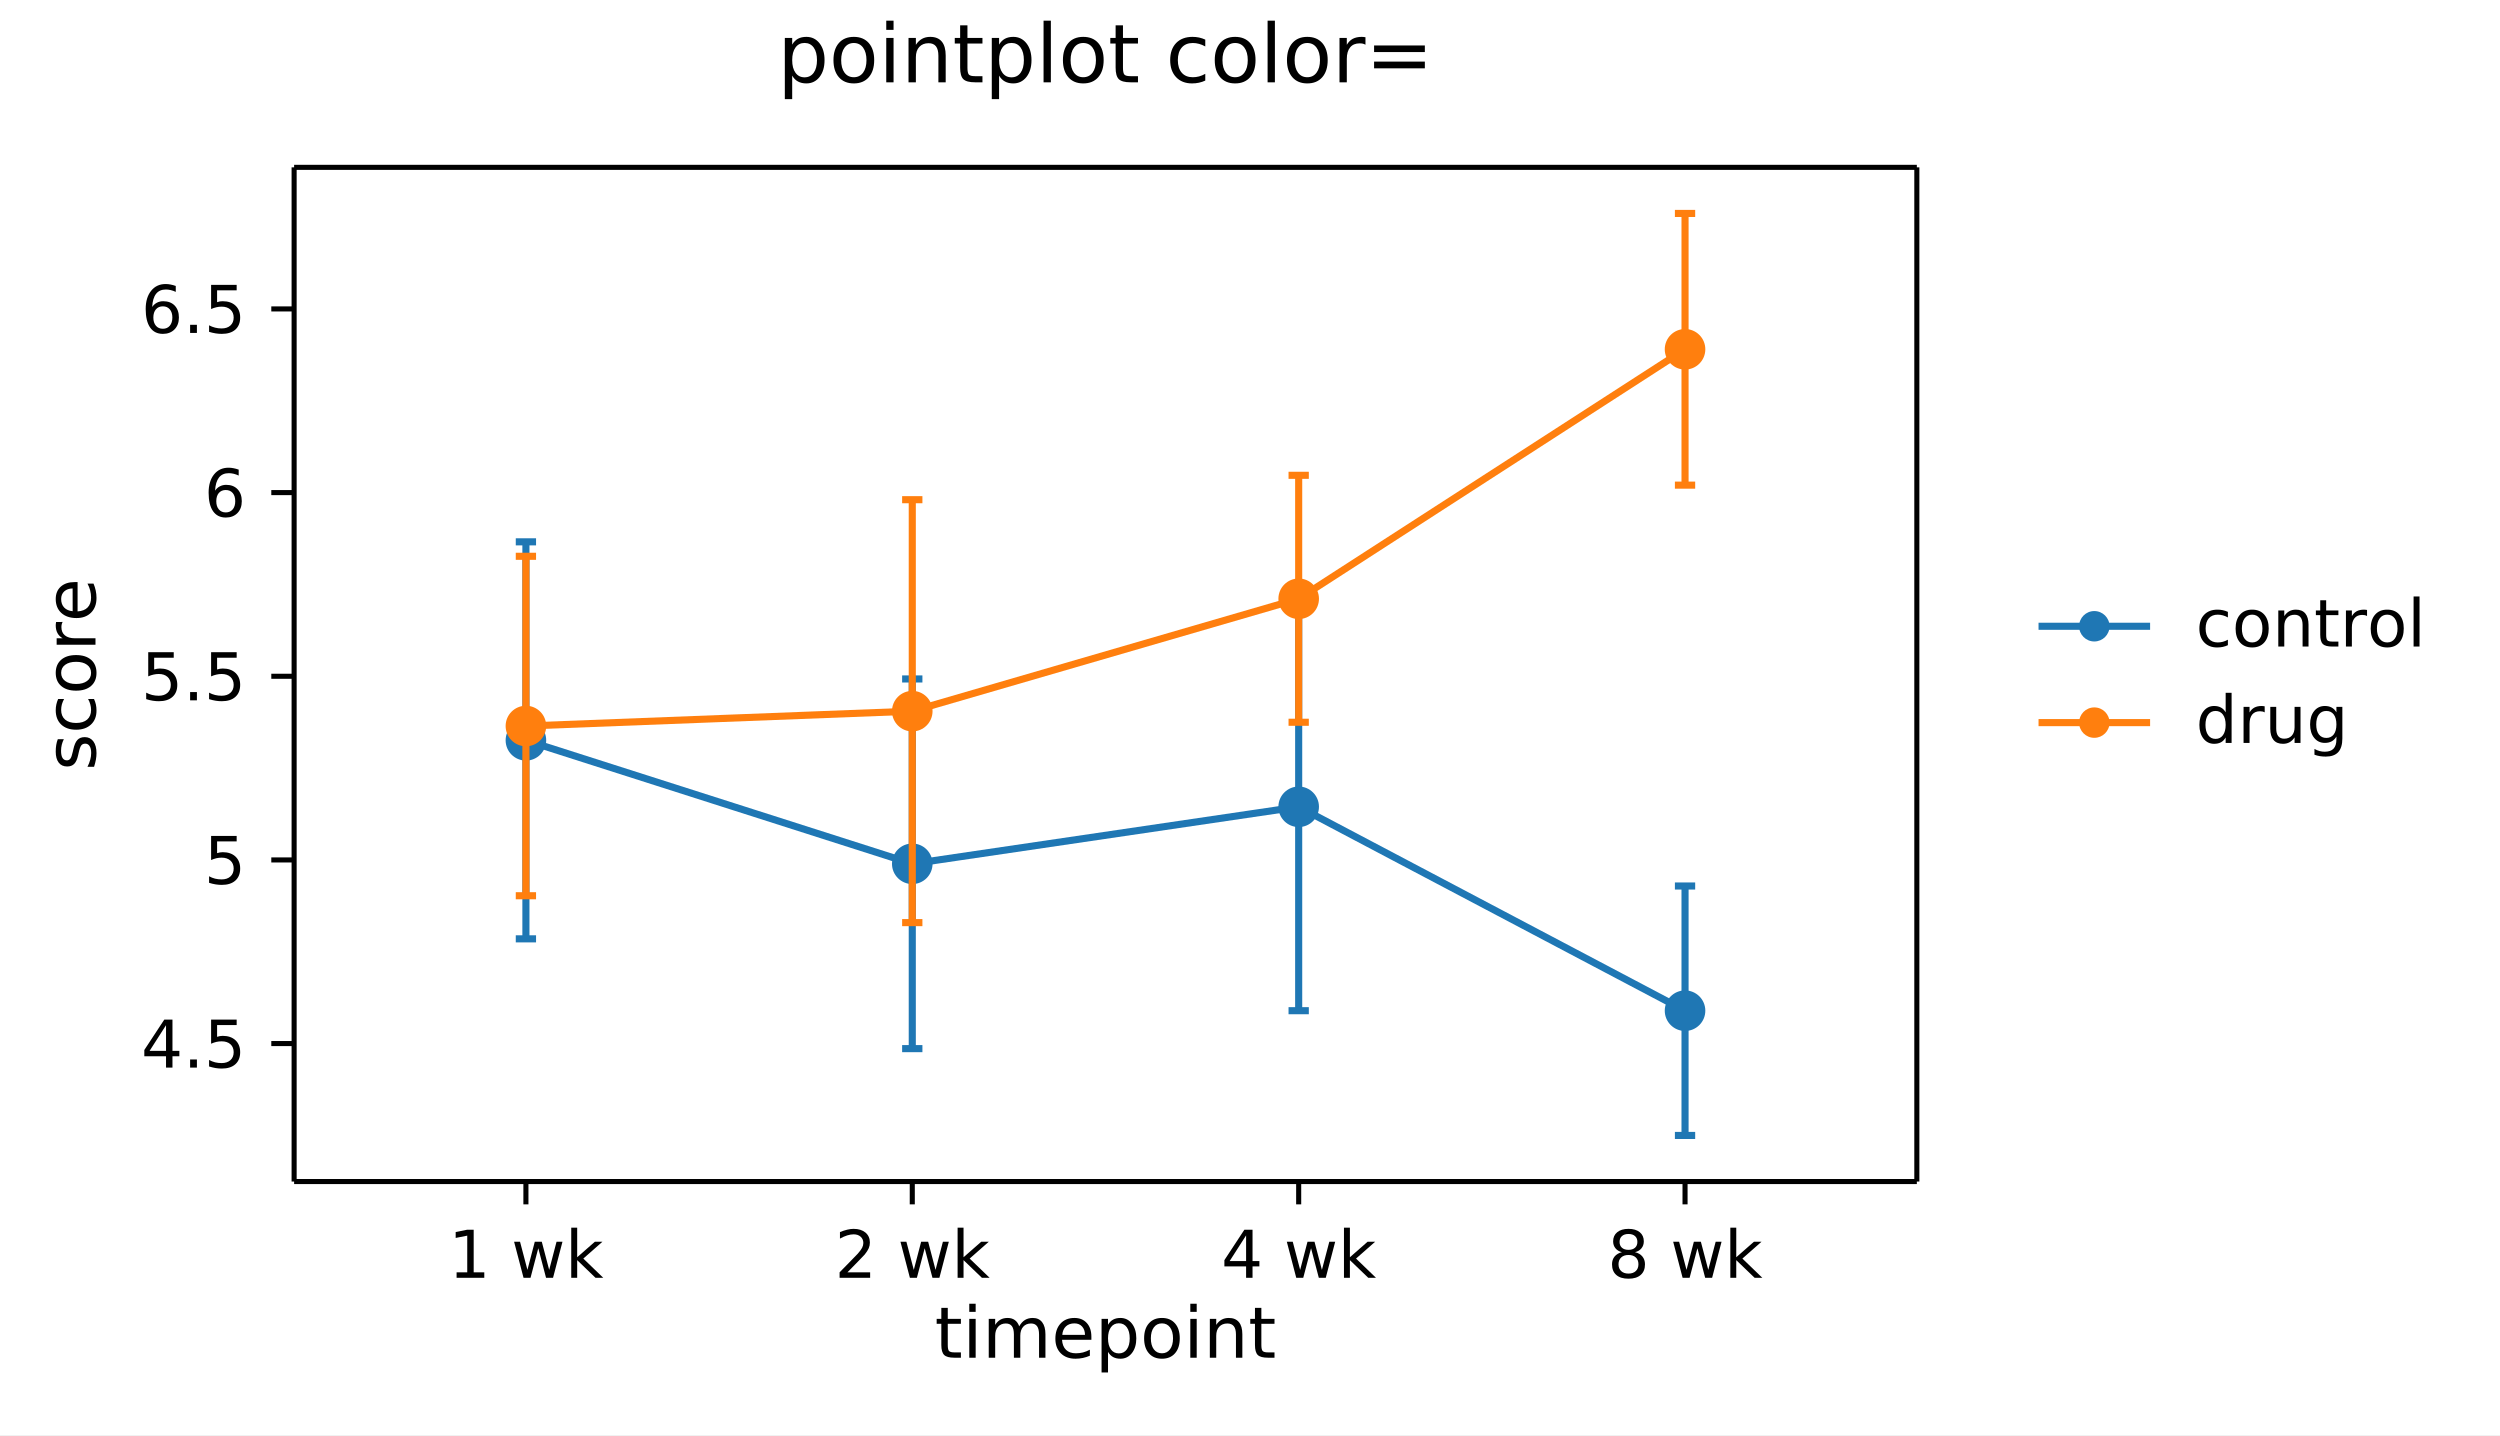
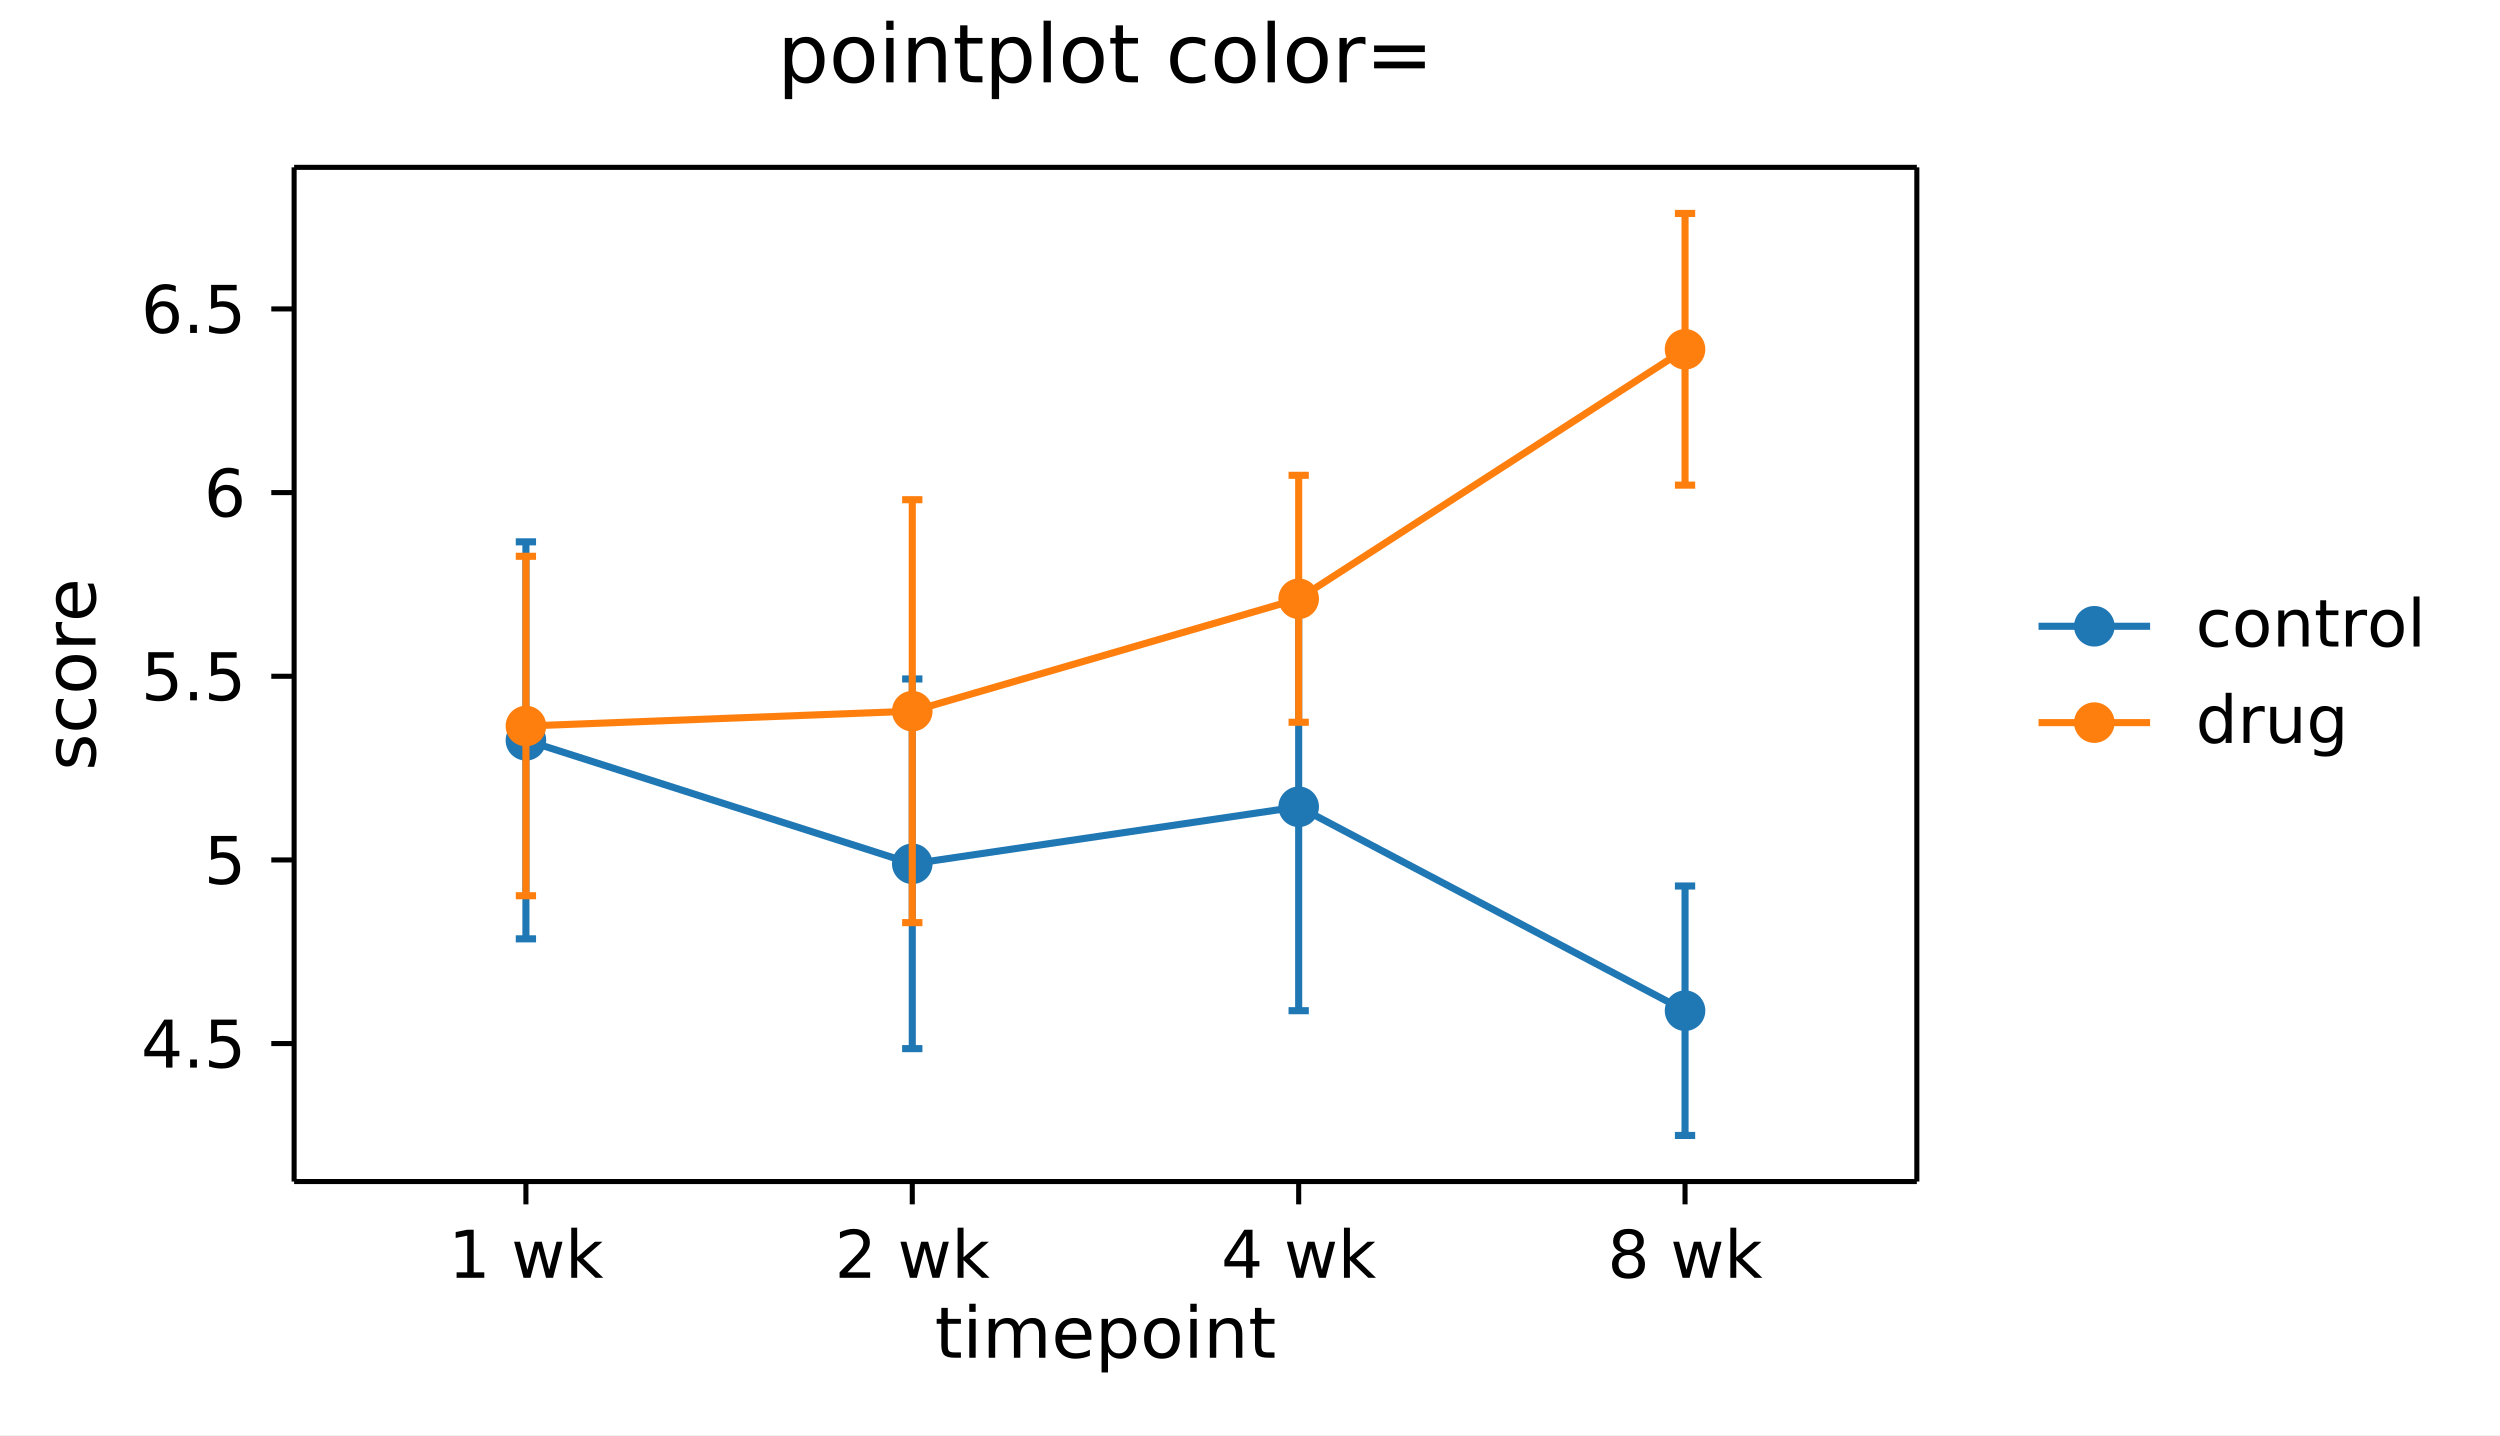
- <svg xmlns="http://www.w3.org/2000/svg" width="493" height="283" viewBox="0 0 493 283" font-family="DejaVu Sans, Bitstream Vera Sans, Verdana, Arial, sans-serif" font-size="11" data-plotlet-version="0.6.0" data-plotlet-schema="2" data-plotlet-kind="layout">
+ <svg xmlns="http://www.w3.org/2000/svg" width="493" height="283" viewBox="0 0 493 283" font-family="DejaVu Sans, Bitstream Vera Sans, Verdana, Arial, sans-serif" font-size="11" data-plotlet-version="0.6.5" data-plotlet-schema="2" data-plotlet-kind="layout">
  <rect width="493" height="283" fill="#fff" />
  <g transform="translate(4,4)">
    <g transform="translate(54.00,29.00)" data-plotlet-kind="panel" data-plotlet-title="pointplot color=" data-plotlet-xlabel="timepoint" data-plotlet-ylabel="score" data-plotlet-xscale="category" data-plotlet-yscale="linear" data-plotlet-ylim="4.124421028,6.885470709" data-plotlet-panel-bbox="4,4,485,275" data-plotlet-data-area="54,29,320,200">
      <svg x="0" y="0" width="320" height="200" overflow="hidden">
        <g class="plotlet-artist" data-plotlet-type="pointplot" data-plotlet-index="0" data-plotlet-color="#1f77b4">
          <line x1="45.71" x2="45.71" y1="152.14" y2="73.85" stroke="#1f77b4" stroke-width="1.40" />
          <line x1="43.71" x2="47.71" y1="152.14" y2="152.14" stroke="#1f77b4" stroke-width="1.40" />
          <line x1="43.71" x2="47.71" y1="73.85" y2="73.85" stroke="#1f77b4" stroke-width="1.40" />
          <line x1="121.90" x2="121.90" y1="173.79" y2="100.89" stroke="#1f77b4" stroke-width="1.40" />
          <line x1="119.90" x2="123.90" y1="173.79" y2="173.79" stroke="#1f77b4" stroke-width="1.40" />
          <line x1="119.90" x2="123.90" y1="100.89" y2="100.89" stroke="#1f77b4" stroke-width="1.40" />
          <line x1="198.10" x2="198.10" y1="166.31" y2="85.88" stroke="#1f77b4" stroke-width="1.40" />
          <line x1="196.10" x2="200.10" y1="166.31" y2="166.31" stroke="#1f77b4" stroke-width="1.40" />
          <line x1="196.10" x2="200.10" y1="85.88" y2="85.88" stroke="#1f77b4" stroke-width="1.40" />
          <line x1="274.29" x2="274.29" y1="190.91" y2="141.72" stroke="#1f77b4" stroke-width="1.40" />
          <line x1="272.29" x2="276.29" y1="190.91" y2="190.91" stroke="#1f77b4" stroke-width="1.40" />
          <line x1="272.29" x2="276.29" y1="141.72" y2="141.72" stroke="#1f77b4" stroke-width="1.40" />
          <path d="M45.71,112.99 L121.90,137.34 L198.10,126.10 L274.29,166.31" fill="none" stroke="#1f77b4" stroke-width="1.40" />
          <circle cx="45.71" cy="112.99" r="4.00" fill="#1f77b4" />
          <circle cx="121.90" cy="137.34" r="4.00" fill="#1f77b4" />
          <circle cx="198.10" cy="126.10" r="4.00" fill="#1f77b4" />
          <circle cx="274.29" cy="166.31" r="4.00" fill="#1f77b4" />
          <line x1="45.71" x2="45.71" y1="143.64" y2="76.70" stroke="#ff7f0e" stroke-width="1.40" />
          <line x1="43.71" x2="47.71" y1="143.64" y2="143.64" stroke="#ff7f0e" stroke-width="1.40" />
          <line x1="43.71" x2="47.71" y1="76.70" y2="76.70" stroke="#ff7f0e" stroke-width="1.40" />
          <line x1="121.90" x2="121.90" y1="148.94" y2="65.54" stroke="#ff7f0e" stroke-width="1.40" />
          <line x1="119.90" x2="123.90" y1="148.94" y2="148.94" stroke="#ff7f0e" stroke-width="1.40" />
          <line x1="119.90" x2="123.90" y1="65.54" y2="65.54" stroke="#ff7f0e" stroke-width="1.40" />
          <line x1="198.10" x2="198.10" y1="109.43" y2="60.73" stroke="#ff7f0e" stroke-width="1.40" />
          <line x1="196.10" x2="200.10" y1="109.43" y2="109.43" stroke="#ff7f0e" stroke-width="1.40" />
          <line x1="196.10" x2="200.10" y1="60.73" y2="60.73" stroke="#ff7f0e" stroke-width="1.40" />
          <line x1="274.29" x2="274.29" y1="62.67" y2="9.09" stroke="#ff7f0e" stroke-width="1.40" />
          <line x1="272.29" x2="276.29" y1="62.67" y2="62.67" stroke="#ff7f0e" stroke-width="1.40" />
          <line x1="272.29" x2="276.29" y1="9.09" y2="9.09" stroke="#ff7f0e" stroke-width="1.40" />
          <path d="M45.71,110.17 L121.90,107.24 L198.10,85.08 L274.29,35.88" fill="none" stroke="#ff7f0e" stroke-width="1.40" />
          <circle cx="45.71" cy="110.17" r="4.00" fill="#ff7f0e" />
          <circle cx="121.90" cy="107.24" r="4.00" fill="#ff7f0e" />
          <circle cx="198.10" cy="85.08" r="4.00" fill="#ff7f0e" />
          <circle cx="274.29" cy="35.88" r="4.00" fill="#ff7f0e" />
        </g>
      </svg>
      <line x1="0.00" x2="320.00" y1="0.00" y2="0.00" stroke="#000000" stroke-width="1.00" />
      <line x1="0.00" x2="320.00" y1="200.00" y2="200.00" stroke="#000000" stroke-width="1.00" />
      <line x1="0.00" x2="0.00" y1="0.00" y2="200.00" stroke="#000000" stroke-width="1.00" />
      <line x1="320.00" x2="320.00" y1="0.00" y2="200.00" stroke="#000000" stroke-width="1.00" />
      <line x1="45.71" x2="45.71" y1="200.00" y2="204.50" stroke="#000000" stroke-width="1.00" />
      <path d="M32.04 217.90H34.14V210.67L31.86 211.12V209.96L34.13 209.50H35.41V217.90H37.50V218.98H32.04ZM43.38 211.87H44.55L46.01 217.42L47.46 211.87H48.84L50.30 217.42L51.75 211.87H52.92L51.06 218.98H49.68L48.15 213.15L46.62 218.98H45.24ZM54.65 209.10H55.82V214.93L59.31 211.87H60.80L57.03 215.19L60.96 218.98H59.43L55.82 215.50V218.98H54.65Z" fill="#000" />
      <line x1="121.90" x2="121.90" y1="200.00" y2="204.50" stroke="#000000" stroke-width="1.00" />
      <path d="M109.12 217.90H113.59V218.98H107.57V217.90Q108.30 217.14 109.56 215.87Q110.82 214.60 111.15 214.23Q111.76 213.54 112.01 213.06Q112.25 212.58 112.25 212.12Q112.25 211.36 111.72 210.88Q111.19 210.41 110.34 210.41Q109.74 210.41 109.07 210.62Q108.40 210.83 107.64 211.25V209.96Q108.41 209.65 109.09 209.49Q109.76 209.33 110.32 209.33Q111.79 209.33 112.67 210.06Q113.54 210.80 113.54 212.03Q113.54 212.62 113.32 213.14Q113.10 213.66 112.53 214.38Q112.37 214.56 111.52 215.44Q110.67 216.32 109.12 217.90ZM119.57 211.87H120.74L122.20 217.42L123.65 211.87H125.03L126.49 217.42L127.94 211.87H129.11L127.25 218.98H125.88L124.35 213.15L122.81 218.98H121.43ZM130.84 209.10H132.01V214.93L135.50 211.87H136.99L133.22 215.19L137.15 218.98H135.63L132.01 215.50V218.98H130.84Z" fill="#000" />
      <line x1="198.10" x2="198.10" y1="200.00" y2="204.50" stroke="#000000" stroke-width="1.00" />
      <path d="M187.73 210.62 184.49 215.68H187.73ZM187.39 209.50H189.00V215.68H190.35V216.74H189.00V218.98H187.73V216.74H183.45V215.50ZM195.76 211.87H196.93L198.39 217.42L199.84 211.87H201.22L202.68 217.42L204.14 211.87H205.30L203.44 218.98H202.07L200.54 213.15L199.00 218.98H197.62ZM207.03 209.10H208.20V214.93L211.69 211.87H213.18L209.41 215.19L213.34 218.98H211.82L208.20 215.50V218.98H207.03Z" fill="#000" />
      <line x1="274.29" x2="274.29" y1="200.00" y2="204.50" stroke="#000000" stroke-width="1.00" />
      <path d="M263.14 214.48Q262.22 214.48 261.70 214.97Q261.17 215.45 261.17 216.31Q261.17 217.17 261.70 217.66Q262.22 218.15 263.14 218.15Q264.05 218.15 264.58 217.65Q265.10 217.16 265.10 216.31Q265.10 215.45 264.58 214.97Q264.06 214.48 263.14 214.48ZM261.85 213.93Q261.03 213.73 260.57 213.16Q260.11 212.60 260.11 211.79Q260.11 210.65 260.92 209.99Q261.73 209.33 263.14 209.33Q264.55 209.33 265.36 209.99Q266.16 210.65 266.16 211.79Q266.16 212.60 265.70 213.16Q265.24 213.73 264.42 213.93Q265.35 214.15 265.87 214.77Q266.39 215.40 266.39 216.31Q266.39 217.69 265.54 218.42Q264.70 219.16 263.14 219.16Q261.57 219.16 260.73 218.42Q259.89 217.69 259.89 216.31Q259.89 215.40 260.41 214.77Q260.93 214.15 261.85 213.93ZM261.38 211.91Q261.38 212.64 261.84 213.05Q262.30 213.47 263.14 213.47Q263.96 213.47 264.43 213.05Q264.89 212.64 264.89 211.91Q264.89 211.17 264.43 210.76Q263.96 210.34 263.14 210.34Q262.30 210.34 261.84 210.76Q261.38 211.17 261.38 211.91ZM271.95 211.87H273.12L274.58 217.42L276.03 211.87H277.41L278.87 217.42L280.33 211.87H281.49L279.63 218.98H278.26L276.73 213.15L275.19 218.98H273.81ZM283.22 209.10H284.39V214.93L287.88 211.87H289.37L285.60 215.19L289.53 218.98H288.01L284.39 215.50V218.98H283.22Z" fill="#000" />
      <line x1="0.00" x2="-4.50" y1="172.79" y2="172.79" stroke="#000000" stroke-width="1.00" />
      <path d="M-25.26 169.17 -28.50 174.23H-25.26ZM-25.60 168.06H-23.99V174.23H-22.63V175.30H-23.99V177.53H-25.26V175.30H-29.54V174.06ZM-20.51 175.92H-19.17V177.53H-20.51ZM-16.37 168.06H-11.33V169.14H-15.19V171.46Q-14.91 171.36 -14.64 171.32Q-14.36 171.27 -14.08 171.27Q-12.49 171.27 -11.56 172.14Q-10.64 173.01 -10.64 174.49Q-10.64 176.02 -11.59 176.87Q-12.54 177.72 -14.27 177.72Q-14.87 177.72 -15.49 177.62Q-16.11 177.51 -16.77 177.31V176.02Q-16.20 176.33 -15.59 176.49Q-14.98 176.64 -14.30 176.64Q-13.20 176.64 -12.56 176.06Q-11.92 175.48 -11.92 174.49Q-11.92 173.50 -12.56 172.92Q-13.20 172.35 -14.30 172.35Q-14.81 172.35 -15.32 172.46Q-15.83 172.58 -16.37 172.82Z" fill="#000" />
      <line x1="0.00" x2="-4.50" y1="136.58" y2="136.58" stroke="#000000" stroke-width="1.00" />
      <path d="M-16.37 131.84H-11.33V132.92H-15.19V135.24Q-14.91 135.14 -14.64 135.10Q-14.36 135.05 -14.08 135.05Q-12.49 135.05 -11.56 135.92Q-10.64 136.79 -10.64 138.27Q-10.64 139.80 -11.59 140.65Q-12.54 141.50 -14.27 141.50Q-14.87 141.50 -15.49 141.40Q-16.11 141.30 -16.77 141.09V139.80Q-16.20 140.12 -15.59 140.27Q-14.98 140.42 -14.30 140.42Q-13.20 140.42 -12.56 139.84Q-11.92 139.26 -11.92 138.27Q-11.92 137.28 -12.56 136.71Q-13.20 136.13 -14.30 136.13Q-14.81 136.13 -15.32 136.24Q-15.83 136.36 -16.37 136.60Z" fill="#000" />
      <line x1="0.00" x2="-4.50" y1="100.36" y2="100.36" stroke="#000000" stroke-width="1.00" />
      <path d="M-28.77 95.62H-23.74V96.70H-27.60V99.02Q-27.32 98.93 -27.04 98.88Q-26.76 98.83 -26.48 98.83Q-24.89 98.83 -23.97 99.70Q-23.04 100.57 -23.04 102.06Q-23.04 103.59 -23.99 104.43Q-24.94 105.28 -26.68 105.28Q-27.27 105.28 -27.89 105.18Q-28.51 105.08 -29.17 104.87V103.59Q-28.60 103.90 -27.99 104.05Q-27.38 104.20 -26.70 104.20Q-25.60 104.20 -24.96 103.62Q-24.32 103.05 -24.32 102.06Q-24.32 101.07 -24.96 100.49Q-25.60 99.91 -26.70 99.91Q-27.22 99.91 -27.73 100.03Q-28.24 100.14 -28.77 100.38ZM-20.51 103.48H-19.17V105.10H-20.51ZM-16.37 95.62H-11.33V96.70H-15.19V99.02Q-14.91 98.93 -14.64 98.88Q-14.36 98.83 -14.08 98.83Q-12.49 98.83 -11.56 99.70Q-10.64 100.57 -10.64 102.06Q-10.64 103.59 -11.59 104.43Q-12.54 105.28 -14.27 105.28Q-14.87 105.28 -15.49 105.18Q-16.11 105.08 -16.77 104.87V103.59Q-16.20 103.90 -15.59 104.05Q-14.98 104.20 -14.30 104.20Q-13.20 104.20 -12.56 103.62Q-11.92 103.05 -11.92 102.06Q-11.92 101.07 -12.56 100.49Q-13.20 99.91 -14.30 99.91Q-14.81 99.91 -15.32 100.03Q-15.83 100.14 -16.37 100.38Z" fill="#000" />
      <line x1="0.00" x2="-4.50" y1="64.14" y2="64.14" stroke="#000000" stroke-width="1.00" />
      <path d="M-13.48 63.63Q-14.34 63.63 -14.85 64.22Q-15.35 64.81 -15.35 65.84Q-15.35 66.86 -14.85 67.45Q-14.34 68.05 -13.48 68.05Q-12.62 68.05 -12.11 67.45Q-11.61 66.86 -11.61 65.84Q-11.61 64.81 -12.11 64.22Q-12.62 63.63 -13.48 63.63ZM-10.93 59.61V60.78Q-11.42 60.55 -11.91 60.43Q-12.40 60.31 -12.88 60.31Q-14.15 60.31 -14.82 61.17Q-15.49 62.02 -15.59 63.76Q-15.21 63.20 -14.65 62.91Q-14.08 62.61 -13.40 62.61Q-11.98 62.61 -11.15 63.48Q-10.32 64.35 -10.32 65.84Q-10.32 67.30 -11.18 68.18Q-12.05 69.06 -13.48 69.06Q-15.12 69.06 -15.99 67.80Q-16.86 66.54 -16.86 64.15Q-16.86 61.90 -15.80 60.57Q-14.73 59.23 -12.93 59.23Q-12.45 59.23 -11.96 59.33Q-11.47 59.42 -10.93 59.61Z" fill="#000" />
      <line x1="0.00" x2="-4.50" y1="27.92" y2="27.92" stroke="#000000" stroke-width="1.00" />
      <path d="M-25.88 27.41Q-26.75 27.41 -27.25 28.00Q-27.76 28.59 -27.76 29.62Q-27.76 30.64 -27.25 31.24Q-26.75 31.83 -25.88 31.83Q-25.02 31.83 -24.52 31.24Q-24.01 30.64 -24.01 29.62Q-24.01 28.59 -24.52 28.00Q-25.02 27.41 -25.88 27.41ZM-23.34 23.39V24.56Q-23.82 24.33 -24.31 24.21Q-24.80 24.09 -25.29 24.09Q-26.56 24.09 -27.23 24.95Q-27.90 25.81 -27.99 27.54Q-27.62 26.99 -27.05 26.69Q-26.49 26.40 -25.81 26.40Q-24.38 26.40 -23.55 27.26Q-22.72 28.13 -22.72 29.62Q-22.72 31.08 -23.59 31.96Q-24.45 32.84 -25.88 32.84Q-27.53 32.84 -28.40 31.58Q-29.27 30.32 -29.27 27.93Q-29.27 25.68 -28.20 24.35Q-27.13 23.01 -25.34 23.01Q-24.85 23.01 -24.36 23.11Q-23.87 23.20 -23.34 23.39ZM-20.51 31.05H-19.17V32.66H-20.51ZM-16.37 23.18H-11.33V24.26H-15.19V26.59Q-14.91 26.49 -14.64 26.44Q-14.36 26.40 -14.08 26.40Q-12.49 26.40 -11.56 27.27Q-10.64 28.13 -10.64 29.62Q-10.64 31.15 -11.59 32.00Q-12.54 32.84 -14.27 32.84Q-14.87 32.84 -15.49 32.74Q-16.11 32.64 -16.77 32.44V31.15Q-16.20 31.46 -15.59 31.61Q-14.98 31.77 -14.30 31.77Q-13.20 31.77 -12.56 31.19Q-11.92 30.61 -11.92 29.62Q-11.92 28.63 -12.56 28.05Q-13.20 27.47 -14.30 27.47Q-14.81 27.47 -15.32 27.59Q-15.83 27.70 -16.37 27.94Z" fill="#000" />
      <path d="M128.90 224.91V227.08H131.49V228.06H128.90V232.22Q128.90 233.16 129.15 233.42Q129.41 233.69 130.20 233.69H131.49V234.74H130.20Q128.74 234.74 128.19 234.20Q127.63 233.65 127.63 232.22V228.06H126.71V227.08H127.63V224.91ZM133.14 227.08H134.40V234.74H133.14ZM133.14 224.10H134.40V225.70H133.14ZM142.99 228.55Q143.46 227.71 144.12 227.30Q144.78 226.90 145.67 226.90Q146.86 226.90 147.51 227.74Q148.16 228.58 148.16 230.12V234.74H146.90V230.16Q146.90 229.06 146.51 228.53Q146.12 227.99 145.32 227.99Q144.34 227.99 143.77 228.64Q143.20 229.29 143.20 230.41V234.74H141.94V230.16Q141.94 229.05 141.55 228.52Q141.16 227.99 140.35 227.99Q139.38 227.99 138.82 228.65Q138.25 229.30 138.25 230.41V234.74H136.98V227.08H138.25V228.27Q138.68 227.57 139.28 227.24Q139.88 226.90 140.71 226.90Q141.54 226.90 142.13 227.32Q142.71 227.75 142.99 228.55ZM157.22 230.60V231.21H151.43Q151.52 232.51 152.22 233.19Q152.92 233.87 154.17 233.87Q154.89 233.87 155.57 233.70Q156.25 233.52 156.92 233.16V234.35Q156.25 234.64 155.54 234.79Q154.83 234.94 154.09 234.94Q152.26 234.94 151.19 233.87Q150.12 232.81 150.12 230.99Q150.12 229.11 151.14 228.00Q152.15 226.90 153.88 226.90Q155.42 226.90 156.32 227.90Q157.22 228.89 157.22 230.60ZM155.96 230.23Q155.95 229.20 155.38 228.58Q154.82 227.97 153.89 227.97Q152.84 227.97 152.20 228.56Q151.57 229.16 151.48 230.24ZM160.50 233.59V237.65H159.23V227.08H160.50V228.25Q160.90 227.56 161.50 227.23Q162.11 226.90 162.95 226.90Q164.34 226.90 165.21 228.01Q166.08 229.12 166.08 230.92Q166.08 232.72 165.21 233.83Q164.34 234.94 162.95 234.94Q162.11 234.94 161.50 234.61Q160.90 234.28 160.50 233.59ZM164.78 230.92Q164.78 229.53 164.21 228.74Q163.64 227.95 162.64 227.95Q161.64 227.95 161.07 228.74Q160.50 229.53 160.50 230.92Q160.50 232.31 161.07 233.10Q161.64 233.89 162.64 233.89Q163.64 233.89 164.21 233.10Q164.78 232.31 164.78 230.92ZM171.14 227.97Q170.12 227.97 169.54 228.76Q168.95 229.55 168.95 230.92Q168.95 232.29 169.53 233.08Q170.12 233.87 171.14 233.87Q172.14 233.87 172.73 233.08Q173.32 232.29 173.32 230.92Q173.32 229.56 172.73 228.76Q172.14 227.97 171.14 227.97ZM171.14 226.90Q172.78 226.90 173.71 227.97Q174.65 229.03 174.65 230.92Q174.65 232.80 173.71 233.87Q172.78 234.94 171.14 234.94Q169.49 234.94 168.56 233.87Q167.62 232.80 167.62 230.92Q167.62 229.03 168.56 227.97Q169.49 226.90 171.14 226.90ZM176.73 227.08H177.99V234.74H176.73ZM176.73 224.10H177.99V225.70H176.73ZM186.99 230.12V234.74H185.73V230.16Q185.73 229.07 185.31 228.53Q184.88 227.99 184.04 227.99Q183.02 227.99 182.43 228.64Q181.84 229.29 181.84 230.41V234.74H180.58V227.08H181.84V228.27Q182.29 227.58 182.90 227.24Q183.52 226.90 184.32 226.90Q185.63 226.90 186.31 227.72Q186.99 228.53 186.99 230.12ZM190.74 224.91V227.08H193.33V228.06H190.74V232.22Q190.74 233.16 191.00 233.42Q191.25 233.69 192.04 233.69H193.33V234.74H192.04Q190.58 234.74 190.03 234.20Q189.48 233.65 189.48 232.22V228.06H188.55V227.08H189.48V224.91Z" fill="#000" />
      <g transform="rotate(-90.00 -39.17 100.00)">
        <path d="M-51.94 92.57V93.76Q-52.47 93.49 -53.04 93.35Q-53.62 93.21 -54.23 93.21Q-55.17 93.21 -55.64 93.50Q-56.11 93.79 -56.11 94.36Q-56.11 94.80 -55.77 95.05Q-55.44 95.30 -54.43 95.52L-53.99 95.62Q-52.65 95.91 -52.09 96.43Q-51.53 96.95 -51.53 97.89Q-51.53 98.95 -52.37 99.58Q-53.22 100.20 -54.69 100.20Q-55.31 100.20 -55.97 100.08Q-56.64 99.96 -57.38 99.72V98.42Q-56.68 98.78 -56.00 98.96Q-55.33 99.15 -54.66 99.15Q-53.78 99.15 -53.30 98.84Q-52.82 98.54 -52.82 97.98Q-52.82 97.47 -53.16 97.20Q-53.51 96.92 -54.68 96.67L-55.12 96.57Q-56.28 96.32 -56.80 95.81Q-57.32 95.30 -57.32 94.42Q-57.32 93.33 -56.56 92.75Q-55.79 92.16 -54.38 92.16Q-53.69 92.16 -53.07 92.26Q-52.46 92.36 -51.94 92.57ZM-44.01 92.64V93.81Q-44.55 93.52 -45.08 93.37Q-45.62 93.23 -46.17 93.23Q-47.39 93.23 -48.07 94.00Q-48.74 94.78 -48.74 96.18Q-48.74 97.58 -48.07 98.36Q-47.39 99.13 -46.17 99.13Q-45.62 99.13 -45.08 98.98Q-44.55 98.84 -44.01 98.54V99.71Q-44.54 99.95 -45.10 100.08Q-45.67 100.20 -46.30 100.20Q-48.03 100.20 -49.05 99.11Q-50.07 98.02 -50.07 96.18Q-50.07 94.31 -49.04 93.23Q-48.01 92.16 -46.22 92.16Q-45.64 92.16 -45.09 92.28Q-44.53 92.40 -44.01 92.64ZM-38.86 93.23Q-39.87 93.23 -40.46 94.02Q-41.05 94.80 -41.05 96.18Q-41.05 97.55 -40.46 98.34Q-39.88 99.13 -38.86 99.13Q-37.85 99.13 -37.27 98.34Q-36.68 97.55 -36.68 96.18Q-36.68 94.82 -37.27 94.02Q-37.85 93.23 -38.86 93.23ZM-38.86 92.16Q-37.22 92.16 -36.28 93.23Q-35.35 94.29 -35.35 96.18Q-35.35 98.06 -36.28 99.13Q-37.22 100.20 -38.86 100.20Q-40.51 100.20 -41.44 99.13Q-42.37 98.06 -42.37 96.18Q-42.37 94.29 -41.44 93.23Q-40.51 92.16 -38.86 92.16ZM-28.82 93.52Q-29.04 93.40 -29.29 93.34Q-29.54 93.28 -29.84 93.28Q-30.90 93.28 -31.47 93.97Q-32.04 94.67 -32.04 95.97V100.00H-33.31V92.34H-32.04V93.53Q-31.65 92.84 -31.01 92.50Q-30.38 92.16 -29.47 92.16Q-29.34 92.16 -29.18 92.18Q-29.02 92.19 -28.83 92.23ZM-20.96 95.86V96.47H-26.74Q-26.66 97.77 -25.96 98.45Q-25.26 99.13 -24.01 99.13Q-23.28 99.13 -22.60 98.95Q-21.92 98.78 -21.25 98.42V99.61Q-21.93 99.90 -22.64 100.05Q-23.35 100.20 -24.08 100.20Q-25.91 100.20 -26.98 99.13Q-28.05 98.07 -28.05 96.25Q-28.05 94.37 -27.04 93.26Q-26.02 92.16 -24.30 92.16Q-22.75 92.16 -21.86 93.15Q-20.96 94.15 -20.96 95.86ZM-22.21 95.49Q-22.23 94.46 -22.79 93.84Q-23.36 93.23 -24.29 93.23Q-25.34 93.23 -25.97 93.82Q-26.60 94.42 -26.70 95.50Z" fill="#000" />
      </g>
      <path d="M98.22 -18.09V-13.45H96.77V-25.52H98.22V-24.20Q98.67 -24.98 99.36 -25.36Q100.05 -25.73 101.02 -25.73Q102.61 -25.73 103.61 -24.47Q104.60 -23.20 104.60 -21.14Q104.60 -19.08 103.61 -17.81Q102.61 -16.55 101.02 -16.55Q100.05 -16.55 99.36 -16.93Q98.67 -17.30 98.22 -18.09ZM103.11 -21.14Q103.11 -22.73 102.46 -23.63Q101.80 -24.53 100.66 -24.53Q99.52 -24.53 98.87 -23.63Q98.22 -22.73 98.22 -21.14Q98.22 -19.55 98.87 -18.65Q99.52 -17.75 100.66 -17.75Q101.80 -17.75 102.46 -18.65Q103.11 -19.55 103.11 -21.14ZM110.38 -24.52Q109.22 -24.52 108.55 -23.61Q107.88 -22.71 107.88 -21.14Q107.88 -19.57 108.54 -18.67Q109.21 -17.77 110.38 -17.77Q111.52 -17.77 112.20 -18.67Q112.87 -19.58 112.87 -21.14Q112.87 -22.70 112.20 -23.61Q111.52 -24.52 110.38 -24.52ZM110.38 -25.73Q112.25 -25.73 113.32 -24.52Q114.39 -23.30 114.39 -21.14Q114.39 -18.99 113.32 -17.77Q112.25 -16.55 110.38 -16.55Q108.49 -16.55 107.43 -17.77Q106.36 -18.99 106.36 -21.14Q106.36 -23.30 107.43 -24.52Q108.49 -25.73 110.38 -25.73ZM116.77 -25.52H118.21V-16.77H116.77ZM116.77 -28.93H118.21V-27.11H116.77ZM128.49 -22.05V-16.77H127.05V-22.01Q127.05 -23.25 126.57 -23.87Q126.09 -24.48 125.12 -24.48Q123.95 -24.48 123.28 -23.74Q122.61 -23.00 122.61 -21.72V-16.77H121.16V-25.52H122.61V-24.16Q123.12 -24.95 123.82 -25.34Q124.52 -25.73 125.44 -25.73Q126.95 -25.73 127.72 -24.80Q128.49 -23.87 128.49 -22.05ZM132.78 -28.01V-25.52H135.74V-24.41H132.78V-19.66Q132.78 -18.59 133.07 -18.28Q133.37 -17.98 134.27 -17.98H135.74V-16.77H134.27Q132.60 -16.77 131.97 -17.39Q131.34 -18.02 131.34 -19.66V-24.41H130.28V-25.52H131.34V-28.01ZM139.02 -18.09V-13.45H137.58V-25.52H139.02V-24.20Q139.48 -24.98 140.17 -25.36Q140.86 -25.73 141.82 -25.73Q143.41 -25.73 144.41 -24.47Q145.41 -23.20 145.41 -21.14Q145.41 -19.08 144.41 -17.81Q143.41 -16.55 141.82 -16.55Q140.86 -16.55 140.17 -16.93Q139.48 -17.30 139.02 -18.09ZM143.91 -21.14Q143.91 -22.73 143.26 -23.63Q142.61 -24.53 141.47 -24.53Q140.33 -24.53 139.68 -23.63Q139.02 -22.73 139.02 -21.14Q139.02 -19.55 139.68 -18.65Q140.33 -17.75 141.47 -17.75Q142.61 -17.75 143.26 -18.65Q143.91 -19.55 143.91 -21.14ZM147.79 -28.93H149.23V-16.77H147.79ZM155.62 -24.52Q154.47 -24.52 153.80 -23.61Q153.12 -22.71 153.12 -21.14Q153.12 -19.57 153.79 -18.67Q154.46 -17.77 155.62 -17.77Q156.77 -17.77 157.45 -18.67Q158.12 -19.58 158.12 -21.14Q158.12 -22.70 157.45 -23.61Q156.77 -24.52 155.62 -24.52ZM155.62 -25.73Q157.50 -25.73 158.57 -24.52Q159.64 -23.30 159.64 -21.14Q159.64 -18.99 158.57 -17.77Q157.50 -16.55 155.62 -16.55Q153.74 -16.55 152.68 -17.77Q151.61 -18.99 151.61 -21.14Q151.61 -23.30 152.68 -24.52Q153.74 -25.73 155.62 -25.73ZM163.45 -28.01V-25.52H166.41V-24.41H163.45V-19.66Q163.45 -18.59 163.74 -18.28Q164.03 -17.98 164.93 -17.98H166.41V-16.77H164.93Q163.27 -16.77 162.63 -17.39Q162.00 -18.02 162.00 -19.66V-24.41H160.95V-25.52H162.00V-28.01ZM179.68 -25.19V-23.84Q179.07 -24.18 178.46 -24.35Q177.84 -24.52 177.22 -24.52Q175.82 -24.52 175.05 -23.63Q174.27 -22.74 174.27 -21.14Q174.27 -19.54 175.05 -18.65Q175.82 -17.77 177.22 -17.77Q177.84 -17.77 178.46 -17.93Q179.07 -18.10 179.68 -18.44V-17.11Q179.08 -16.83 178.43 -16.69Q177.79 -16.55 177.06 -16.55Q175.09 -16.55 173.92 -17.79Q172.76 -19.03 172.76 -21.14Q172.76 -23.28 173.93 -24.51Q175.11 -25.73 177.16 -25.73Q177.82 -25.73 178.45 -25.60Q179.09 -25.46 179.68 -25.19ZM185.57 -24.52Q184.41 -24.52 183.74 -23.61Q183.07 -22.71 183.07 -21.14Q183.07 -19.57 183.74 -18.67Q184.41 -17.77 185.57 -17.77Q186.72 -17.77 187.39 -18.67Q188.06 -19.58 188.06 -21.14Q188.06 -22.70 187.39 -23.61Q186.72 -24.52 185.57 -24.52ZM185.57 -25.73Q187.45 -25.73 188.52 -24.52Q189.59 -23.30 189.59 -21.14Q189.59 -18.99 188.52 -17.77Q187.45 -16.55 185.57 -16.55Q183.69 -16.55 182.62 -17.77Q181.55 -18.99 181.55 -21.14Q181.55 -23.30 182.62 -24.52Q183.69 -25.73 185.57 -25.73ZM191.97 -28.93H193.41V-16.77H191.97ZM199.80 -24.52Q198.65 -24.52 197.98 -23.61Q197.30 -22.71 197.30 -21.14Q197.30 -19.57 197.97 -18.67Q198.64 -17.77 199.80 -17.77Q200.95 -17.77 201.62 -18.67Q202.30 -19.58 202.30 -21.14Q202.30 -22.70 201.62 -23.61Q200.95 -24.52 199.80 -24.52ZM199.80 -25.73Q201.68 -25.73 202.75 -24.52Q203.82 -23.30 203.82 -21.14Q203.82 -18.99 202.75 -17.77Q201.68 -16.55 199.80 -16.55Q197.92 -16.55 196.86 -17.77Q195.79 -18.99 195.79 -21.14Q195.79 -23.30 196.86 -24.52Q197.92 -25.73 199.80 -25.73ZM211.27 -24.18Q211.03 -24.32 210.75 -24.39Q210.46 -24.45 210.12 -24.45Q208.90 -24.45 208.25 -23.66Q207.59 -22.87 207.59 -21.38V-16.77H206.15V-25.52H207.59V-24.16Q208.05 -24.96 208.77 -25.35Q209.50 -25.73 210.54 -25.73Q210.69 -25.73 210.87 -25.71Q211.05 -25.70 211.27 -25.66ZM212.97 -24.04H222.98V-22.73H212.97ZM212.97 -20.85H222.98V-19.52H212.97Z" fill="#000" />
      <g transform="translate(333.00,73.00)">
        <line x1="11.00" x2="33.00" y1="17.50" y2="17.50" stroke="#1f77b4" stroke-width="1.40" />
-         <circle cx="22.00" cy="17.50" r="3.00" fill="#1f77b4" />
+         <circle cx="22.00" cy="17.50" r="4.00" fill="#1f77b4" />
        <path d="M48.34 14.66V15.76Q47.85 15.48 47.35 15.35Q46.85 15.21 46.34 15.21Q45.21 15.21 44.58 15.93Q43.95 16.65 43.95 17.95Q43.95 19.25 44.58 19.97Q45.21 20.69 46.34 20.69Q46.85 20.69 47.35 20.56Q47.85 20.42 48.34 20.15V21.23Q47.85 21.46 47.33 21.57Q46.81 21.68 46.21 21.68Q44.61 21.68 43.66 20.67Q42.72 19.67 42.72 17.95Q42.72 16.21 43.67 15.22Q44.63 14.22 46.29 14.22Q46.83 14.22 47.34 14.33Q47.86 14.44 48.34 14.66ZM53.13 15.21Q52.19 15.21 51.64 15.94Q51.10 16.68 51.10 17.95Q51.10 19.23 51.64 19.96Q52.18 20.69 53.13 20.69Q54.06 20.69 54.61 19.96Q55.15 19.22 55.15 17.95Q55.15 16.69 54.61 15.95Q54.06 15.21 53.13 15.21ZM53.13 14.22Q54.65 14.22 55.52 15.21Q56.39 16.20 56.39 17.95Q56.39 19.70 55.52 20.69Q54.65 21.68 53.13 21.68Q51.60 21.68 50.73 20.69Q49.86 19.70 49.86 17.95Q49.86 16.20 50.73 15.21Q51.60 14.22 53.13 14.22ZM64.24 17.21V21.50H63.07V17.25Q63.07 16.24 62.67 15.74Q62.28 15.23 61.49 15.23Q60.55 15.23 60.00 15.84Q59.46 16.44 59.46 17.48V21.50H58.28V14.39H59.46V15.50Q59.88 14.85 60.44 14.54Q61.01 14.22 61.75 14.22Q62.98 14.22 63.61 14.98Q64.24 15.74 64.24 17.21ZM67.72 12.37V14.39H70.13V15.30H67.72V19.16Q67.72 20.03 67.96 20.27Q68.20 20.52 68.93 20.52H70.13V21.50H68.93Q67.57 21.50 67.06 21.00Q66.55 20.49 66.55 19.16V15.30H65.69V14.39H66.55V12.37ZM75.78 15.48Q75.59 15.37 75.35 15.31Q75.12 15.26 74.84 15.26Q73.85 15.26 73.32 15.90Q72.79 16.55 72.79 17.75V21.50H71.62V14.39H72.79V15.50Q73.16 14.85 73.75 14.53Q74.34 14.22 75.19 14.22Q75.31 14.22 75.45 14.24Q75.60 14.25 75.78 14.28ZM79.76 15.21Q78.82 15.21 78.28 15.94Q77.73 16.68 77.73 17.95Q77.73 19.23 78.27 19.96Q78.82 20.69 79.76 20.69Q80.70 20.69 81.24 19.96Q81.79 19.22 81.79 17.95Q81.79 16.69 81.24 15.95Q80.70 15.21 79.76 15.21ZM79.76 14.22Q81.29 14.22 82.16 15.21Q83.02 16.20 83.02 17.95Q83.02 19.70 82.16 20.69Q81.29 21.68 79.76 21.68Q78.23 21.68 77.37 20.69Q76.50 19.70 76.50 17.95Q76.50 16.20 77.37 15.21Q78.23 14.22 79.76 14.22ZM84.96 11.62H86.13V21.50H84.96Z" fill="#000" />
        <line x1="11.00" x2="33.00" y1="36.50" y2="36.50" stroke="#ff7f0e" stroke-width="1.40" />
-         <circle cx="22.00" cy="36.50" r="3.00" fill="#ff7f0e" />
+         <circle cx="22.00" cy="36.50" r="4.00" fill="#ff7f0e" />
        <path d="M47.90 34.47V30.62H49.07V40.50H47.90V39.43Q47.54 40.07 46.97 40.38Q46.41 40.68 45.62 40.68Q44.34 40.68 43.53 39.66Q42.72 38.63 42.72 36.95Q42.72 35.28 43.53 34.25Q44.34 33.22 45.62 33.22Q46.41 33.22 46.97 33.53Q47.54 33.83 47.90 34.47ZM43.92 36.95Q43.92 38.24 44.45 38.97Q44.98 39.71 45.91 39.71Q46.84 39.71 47.37 38.97Q47.90 38.24 47.90 36.95Q47.90 35.66 47.37 34.93Q46.84 34.20 45.91 34.20Q44.98 34.20 44.45 34.93Q43.92 35.66 43.92 36.95ZM55.60 34.48Q55.40 34.37 55.17 34.31Q54.94 34.26 54.66 34.26Q53.67 34.26 53.14 34.90Q52.61 35.55 52.61 36.75V40.50H51.43V33.39H52.61V34.50Q52.98 33.85 53.57 33.53Q54.16 33.22 55.00 33.22Q55.12 33.22 55.27 33.24Q55.41 33.25 55.59 33.28ZM56.70 37.69V33.39H57.87V37.65Q57.87 38.66 58.26 39.16Q58.66 39.67 59.44 39.67Q60.39 39.67 60.94 39.07Q61.49 38.46 61.49 37.42V33.39H62.66V40.50H61.49V39.41Q61.06 40.06 60.50 40.37Q59.94 40.68 59.20 40.68Q57.97 40.68 57.34 39.92Q56.70 39.16 56.70 37.69ZM59.64 33.22ZM69.74 36.86Q69.74 35.59 69.22 34.90Q68.69 34.20 67.75 34.20Q66.81 34.20 66.28 34.90Q65.76 35.59 65.76 36.86Q65.76 38.13 66.28 38.82Q66.81 39.52 67.75 39.52Q68.69 39.52 69.22 38.82Q69.74 38.13 69.74 36.86ZM70.91 39.62Q70.91 41.43 70.10 42.32Q69.29 43.20 67.63 43.20Q67.02 43.20 66.47 43.11Q65.92 43.02 65.41 42.83V41.69Q65.92 41.97 66.43 42.11Q66.93 42.24 67.45 42.24Q68.60 42.24 69.17 41.64Q69.74 41.04 69.74 39.83V39.25Q69.38 39.88 68.81 40.19Q68.25 40.50 67.46 40.50Q66.15 40.50 65.35 39.50Q64.55 38.51 64.55 36.86Q64.55 35.21 65.35 34.22Q66.15 33.22 67.46 33.22Q68.25 33.22 68.81 33.53Q69.38 33.84 69.74 34.47V33.39H70.91Z" fill="#000" />
      </g>
    </g>
  </g>
</svg>
